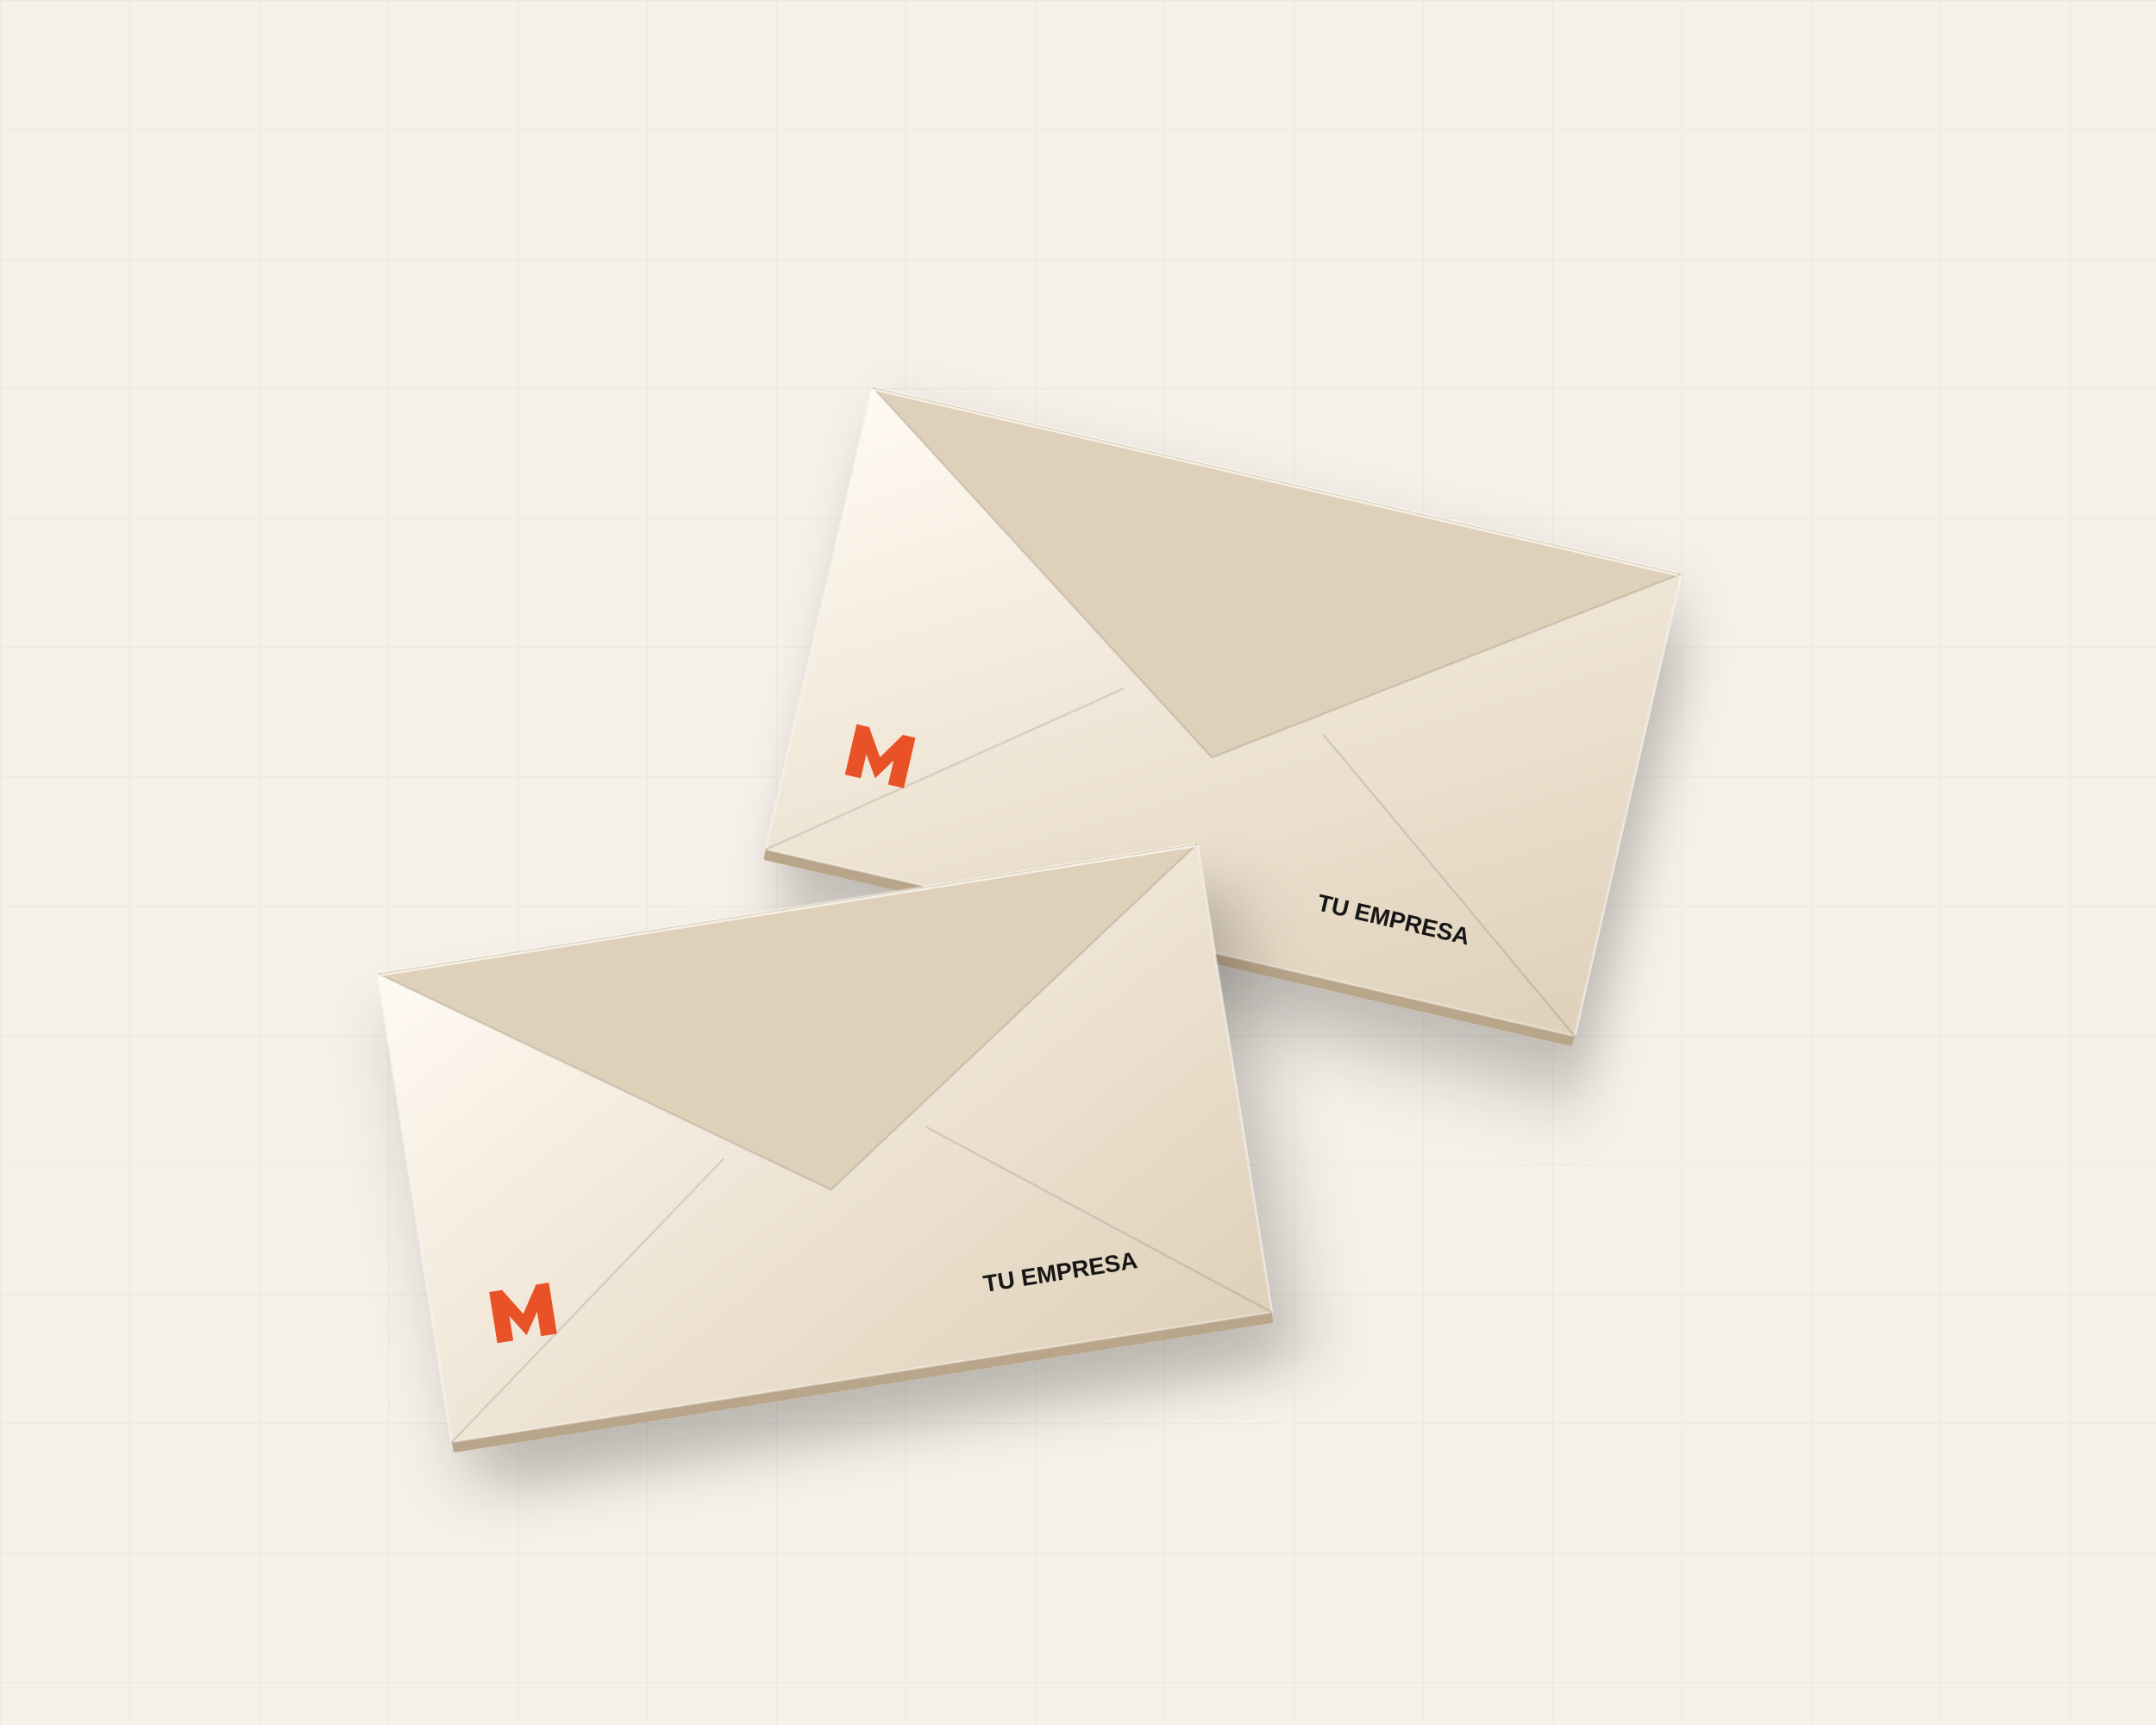
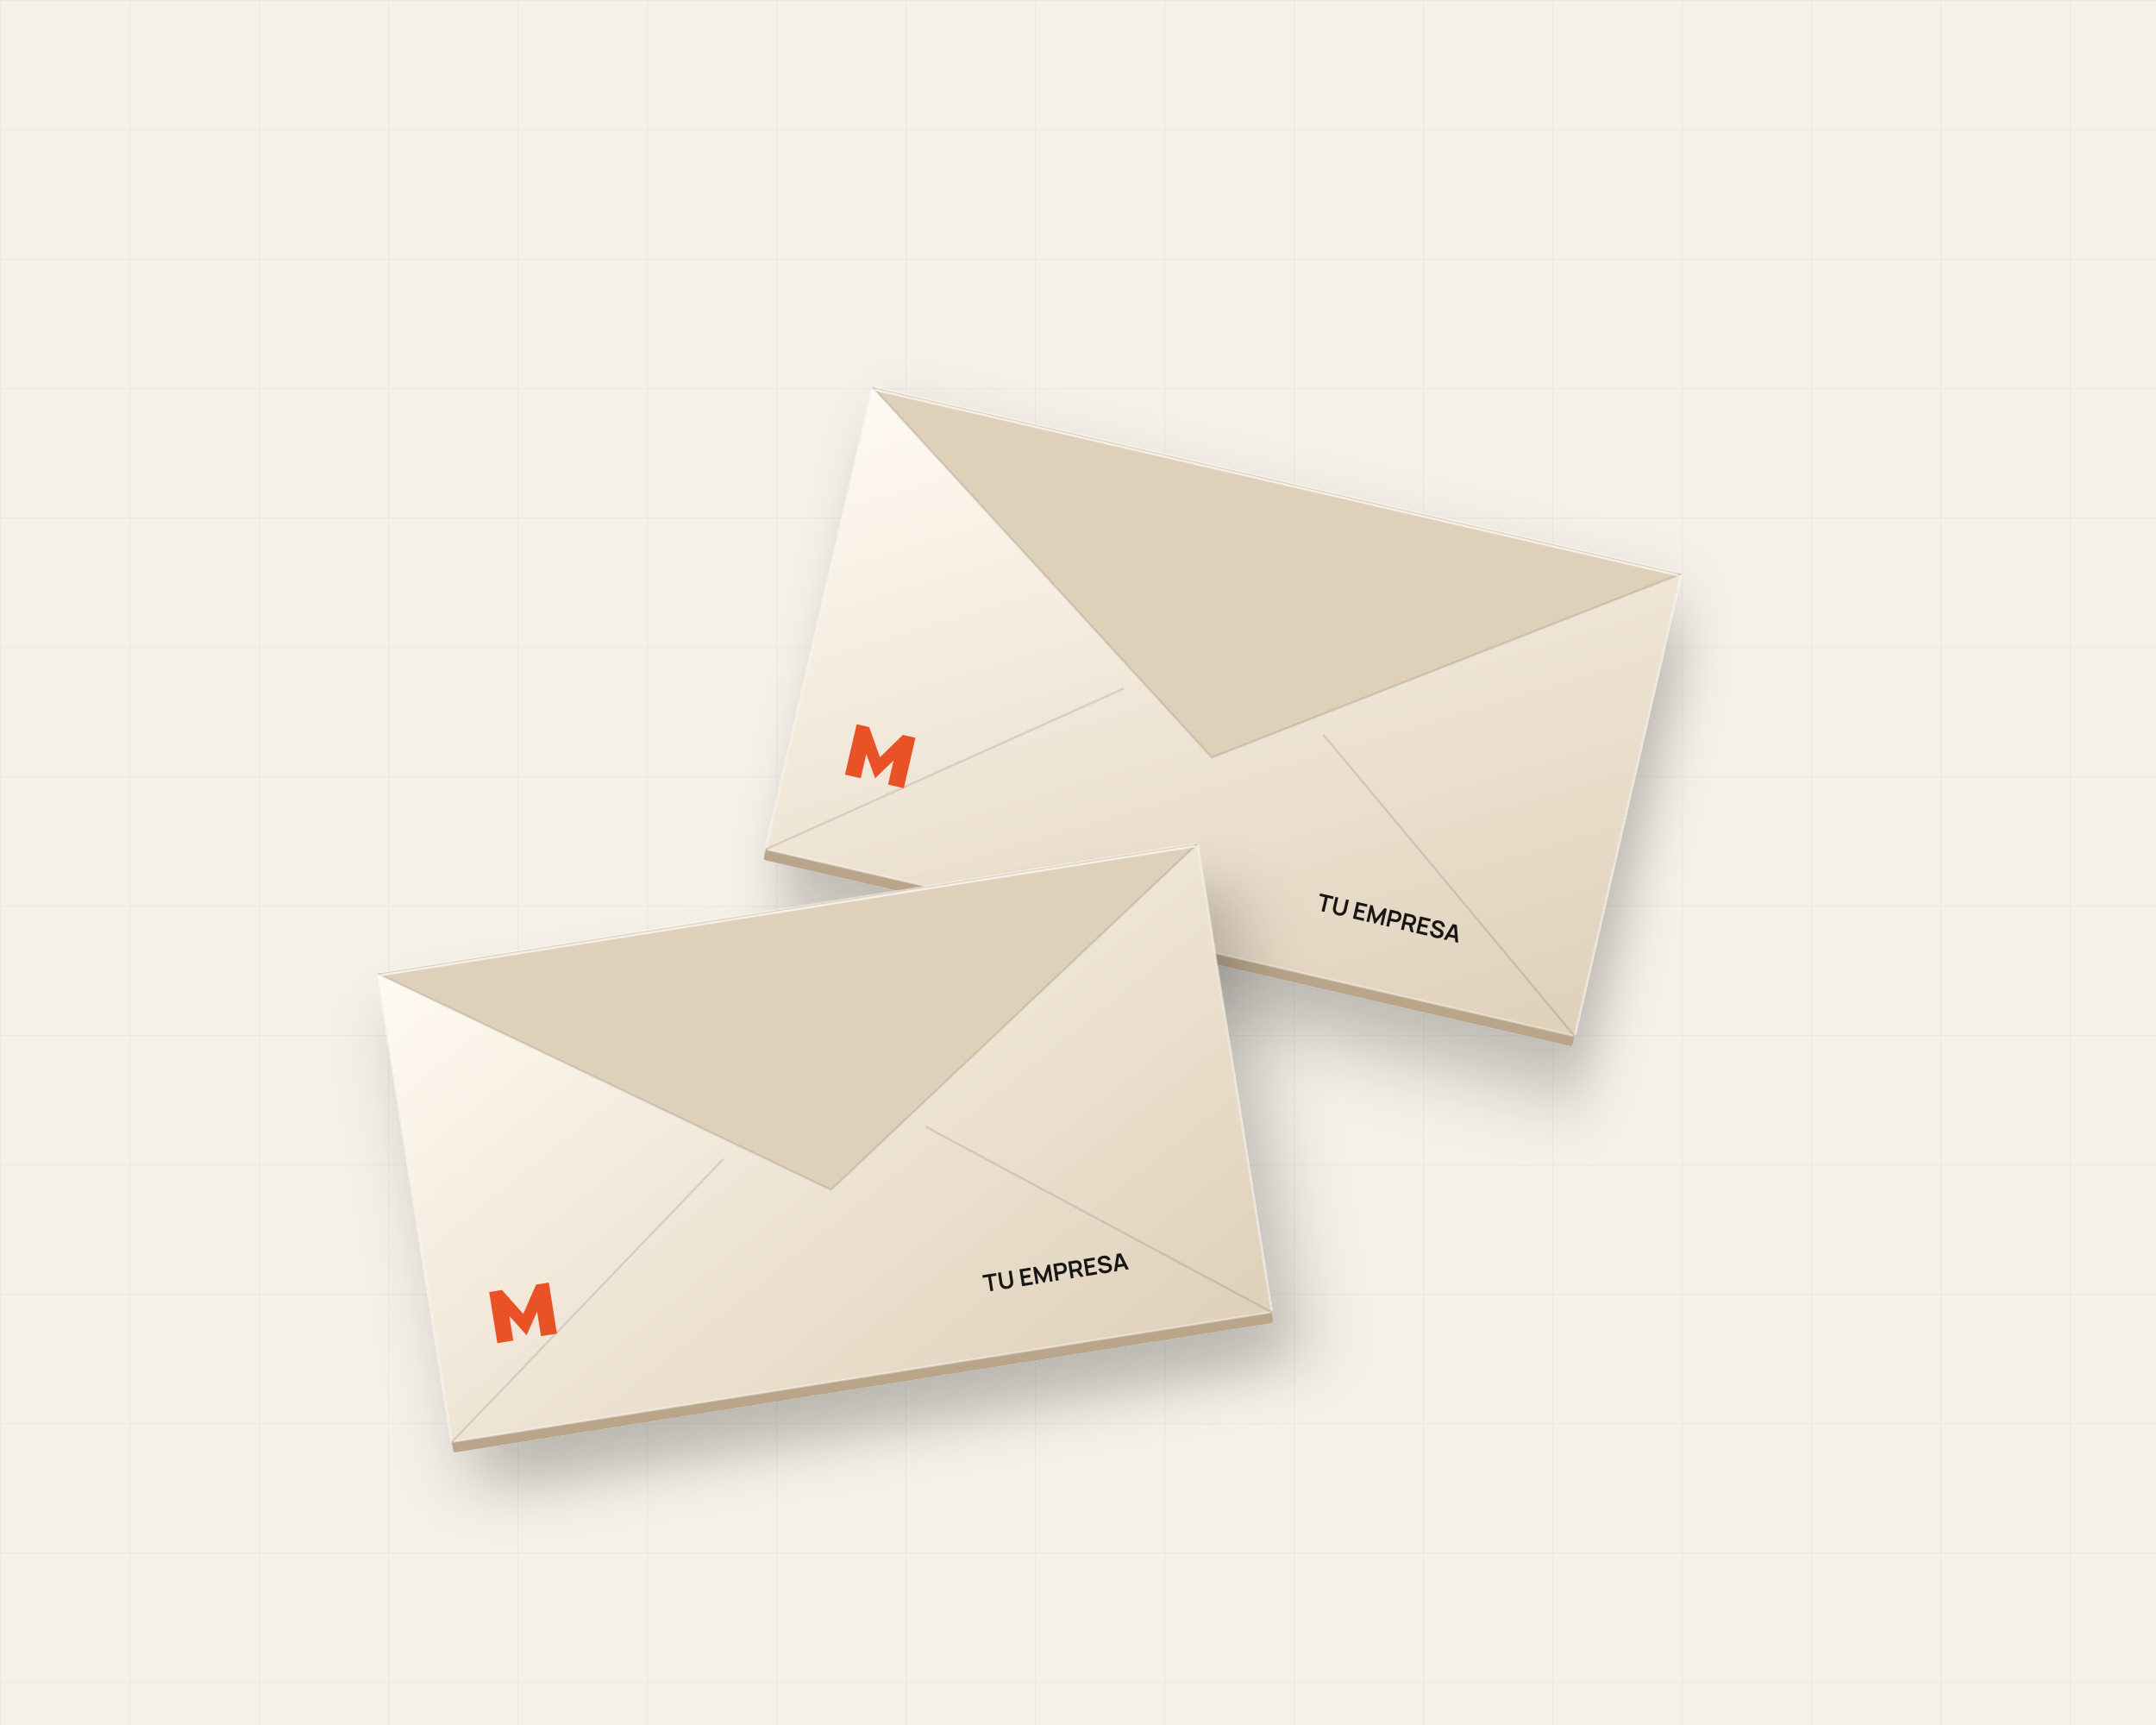
<svg xmlns="http://www.w3.org/2000/svg" viewBox="0 0 1000 800" fill="none" role="img">
  <defs>
    <linearGradient id="paper" x1="0" y1="0" x2="1" y2="1">
      <stop stop-color="#fffaf2" />
      <stop offset="1" stop-color="#dfd0b9" />
    </linearGradient>
    <linearGradient id="orange" x1="0" y1="0" x2="1" y2="1">
      <stop stop-color="#f7ba66" />
      <stop offset=".45" stop-color="#e95127" />
      <stop offset="1" stop-color="#832c20" />
    </linearGradient>
    <radialGradient id="floor">
      <stop stop-color="#dfd0b9" />
      <stop offset="1" stop-color="#f5f0e8" />
    </radialGradient>
    <filter id="shadow" x="-60%" y="-60%" width="220%" height="240%">
      <feDropShadow dx="9" dy="20" stdDeviation="15" flood-color="#191512" flood-opacity=".24" />
    </filter>
    <filter id="soft">
      <feGaussianBlur stdDeviation="16" />
    </filter>
    <pattern id="grid" width="60" height="60" patternUnits="userSpaceOnUse">
      <path d="M60 0H0v60" stroke="#191512" stroke-opacity=".035" />
    </pattern>
  </defs>
  <rect width="100%" height="100%" fill="#f5f0e8" />
  <rect width="100%" height="100%" fill="url(#grid)" />
  <g transform="translate(375 220) rotate(13 192.5 110)" filter="url(#shadow)">
    <rect x="0" y="5" width="385" height="220" rx="1" fill="#b9a58a" />
    <rect width="385" height="220" rx="1" fill="url(#paper)" stroke="#ffffff" stroke-opacity=".4" />
    <path d="m0 0 192 132L385 0" fill="#dfd0b9" stroke="#191512" stroke-opacity=".12" />
    <path d="M0 220 145 110M385 220 240 110" stroke="#191512" stroke-opacity=".12" />
    <g transform="translate(28 154) scale(0.5)" fill="#e95127">
      <path d="M0 48V0h12l16 25L44 0h12v48H41V25L28 45 15 25v23Z" />
    </g>
-     <text x="255" y="190" font-family="Arial,Helvetica,sans-serif" font-size="11" fill="#191512" font-weight="700">TU EMPRESA</text>
+     <g transform="translate(255 190)" fill="#191512" data-type-outline="true">
+       <path transform="translate(0 0) scale(0.0055 -0.0055)" d="M486 0L486 1214L20 1214L20 1440L1193 1440L1193 1214L727 1214L727 0Z" />
+       <path transform="translate(6.6733 0) scale(0.0055 -0.0055)" d="M720 -30Q548 -30 417.5 40Q287 110 213.5 237Q140 364 140 535L140 1438L384 1440L384 541Q384 460 411.5 396Q439 332 486.5 287.5Q534 243 594.5 220Q655 197 720 197Q787 197 847.5 220.5Q908 244 955 288.5Q1002 333 1029 397Q1056 461 1056 541L1056 1440L1300 1440L1300 535Q1300 364 1226.5 237Q1153 110 1022.5 40Q892 -30 720 -30Z" />
+       <path transform="translate(16.7933 0) scale(0.0055 -0.0055)" d="M140 0L140 1440L1070 1440L1070 1214L381 1214L381 859L950 859L950 633L381 633L381 226L1070 226L1070 0Z" />
+       <path transform="translate(23.2283 0) scale(0.0055 -0.0055)" d="M140 0L140 1440L357 1440L855 420L1353 1440L1570 1440L1570 0L1345 0L1345 923L903 0L807 0L366 923L366 0Z" />
+       <path transform="translate(32.6352 0) scale(0.0055 -0.0055)" d="M140 0L140 1440L735 1440Q756 1440 789.5 1438.5Q823 1437 850 1432Q975 1413 1056.5 1349Q1138 1285 1177.5 1187.5Q1217 1090 1217 971Q1217 853 1177 755.5Q1137 658 1055.5 594Q974 530 850 511Q823 507 789 505Q755 503 735 503L381 503L381 0ZM381 728L725 728Q745 728 770 730Q795 732 816 738Q876 753 910.5 791Q945 829 959.5 877Q974 925 974 971Q974 1017 959.5 1065.5Q945 1114 910.5 1152Q876 1190 816 1205Q795 1211 770 1212.5Q745 1214 725 1214L381 1214Z" />
+       <path transform="translate(39.6587 0) scale(0.0055 -0.0055)" d="M140 0L140 1440L735 1440Q756 1440 789.5 1438.5Q823 1437 850 1432Q975 1413 1056.5 1349Q1138 1285 1177.5 1187.5Q1217 1090 1217 971Q1217 795 1128 668.5Q1039 542 855 512L752 503L381 503L381 0ZM967 0L683 586L928 640L1240 0ZM381 728L725 728Q745 728 770 730Q795 732 816 738Q876 753 910.5 791Q945 829 959.5 877Q974 925 974 971Q974 1017 959.5 1065.5Q945 1114 910.5 1152Q876 1190 816 1205Q795 1211 770 1212.5Q745 1214 725 1214L381 1214Z" />
+       <path transform="translate(46.9205 0) scale(0.0055 -0.0055)" d="M140 0L140 1440L1070 1440L1070 1214L381 1214L381 859L950 859L950 633L381 633L381 226L1070 226L1070 0Z" />
+       <path transform="translate(53.2822 0) scale(0.0055 -0.0055)" d="M673 -30Q515 -30 388.5 25Q262 80 180.5 182.5Q99 285 77 426L327 464Q359 336 458.5 266Q558 196 688 196Q765 196 833 220Q901 244 943.5 290.5Q986 337 986 403Q986 433 976 458.5Q966 484 946.5 504Q927 524 897 540.5Q867 557 826 569L454 679Q406 693 350.5 716.5Q295 740 245.5 781.5Q196 823 164.5 887.5Q133 952 133 1047Q133 1186 203.5 1280.5Q274 1375 393.5 1422Q513 1469 659 1468Q807 1467 923 1417.5Q1039 1368 1117 1274Q1195 1180 1227 1047L968 1002Q952 1078 906.5 1131.5Q861 1185 795.5 1213Q730 1241 656 1243Q584 1244 522.5 1221.5Q461 1199 423.5 1157Q386 1115 386 1059Q386 1006 418 972.5Q450 939 498 919.5Q546 900 594 887L852 815Q905 801 971 777Q1037 753 1098 710Q1159 667 1198.5 597Q1238 527 1238 419Q1238 307 1192 222.5Q1146 138 1066.5 82Q987 26 885.5 -2Q784 -30 673 -30Z" />
+       <path transform="translate(60.5128 0) scale(0.0055 -0.0055)" d="M40 0L494 1440L847 1440L1301 0L1053 0L641 1292L695 1292L288 0ZM293 312L293 537L1049 537L1049 312Z" />
+     </g>
    <path d="M1 1H384" stroke="#fff" stroke-opacity=".65" />
  </g>
  <g transform="translate(190 420) rotate(-9 192.5 110)" filter="url(#shadow)">
    <rect x="0" y="5" width="385" height="220" rx="1" fill="#b9a58a" />
    <rect width="385" height="220" rx="1" fill="url(#paper)" stroke="#ffffff" stroke-opacity=".4" />
    <path d="m0 0 192 132L385 0" fill="#dfd0b9" stroke="#191512" stroke-opacity=".12" />
    <path d="M0 220 145 110M385 220 240 110" stroke="#191512" stroke-opacity=".12" />
    <g transform="translate(28 154) scale(0.5)" fill="#e95127">
      <path d="M0 48V0h12l16 25L44 0h12v48H41V25L28 45 15 25v23Z" />
    </g>
-     <text x="255" y="190" font-family="Arial,Helvetica,sans-serif" font-size="11" fill="#191512" font-weight="700">TU EMPRESA</text>
+     <g transform="translate(255 190)" fill="#191512" data-type-outline="true">
+       <path transform="translate(0 0) scale(0.0055 -0.0055)" d="M486 0L486 1214L20 1214L20 1440L1193 1440L1193 1214L727 1214L727 0Z" />
+       <path transform="translate(6.6733 0) scale(0.0055 -0.0055)" d="M720 -30Q548 -30 417.5 40Q287 110 213.5 237Q140 364 140 535L140 1438L384 1440L384 541Q384 460 411.5 396Q439 332 486.5 287.5Q534 243 594.5 220Q655 197 720 197Q787 197 847.5 220.5Q908 244 955 288.5Q1002 333 1029 397Q1056 461 1056 541L1056 1440L1300 1440L1300 535Q1300 364 1226.5 237Q1153 110 1022.5 40Q892 -30 720 -30Z" />
+       <path transform="translate(16.7933 0) scale(0.0055 -0.0055)" d="M140 0L140 1440L1070 1440L1070 1214L381 1214L381 859L950 859L950 633L381 633L381 226L1070 226L1070 0Z" />
+       <path transform="translate(23.2283 0) scale(0.0055 -0.0055)" d="M140 0L140 1440L357 1440L855 420L1353 1440L1570 1440L1570 0L1345 0L1345 923L903 0L807 0L366 923L366 0Z" />
+       <path transform="translate(32.6352 0) scale(0.0055 -0.0055)" d="M140 0L140 1440L735 1440Q756 1440 789.5 1438.5Q823 1437 850 1432Q975 1413 1056.5 1349Q1138 1285 1177.5 1187.5Q1217 1090 1217 971Q1217 853 1177 755.5Q1137 658 1055.5 594Q974 530 850 511Q823 507 789 505Q755 503 735 503L381 503L381 0ZM381 728L725 728Q745 728 770 730Q795 732 816 738Q876 753 910.5 791Q945 829 959.5 877Q974 925 974 971Q974 1017 959.5 1065.5Q945 1114 910.5 1152Q876 1190 816 1205Q795 1211 770 1212.5Q745 1214 725 1214L381 1214Z" />
+       <path transform="translate(39.6587 0) scale(0.0055 -0.0055)" d="M140 0L140 1440L735 1440Q756 1440 789.5 1438.5Q823 1437 850 1432Q975 1413 1056.5 1349Q1138 1285 1177.5 1187.5Q1217 1090 1217 971Q1217 795 1128 668.5Q1039 542 855 512L752 503L381 503L381 0ZM967 0L683 586L928 640L1240 0ZM381 728L725 728Q745 728 770 730Q795 732 816 738Q876 753 910.5 791Q945 829 959.5 877Q974 925 974 971Q974 1017 959.5 1065.5Q945 1114 910.5 1152Q876 1190 816 1205Q795 1211 770 1212.5Q745 1214 725 1214L381 1214Z" />
+       <path transform="translate(46.9205 0) scale(0.0055 -0.0055)" d="M140 0L140 1440L1070 1440L1070 1214L381 1214L381 859L950 859L950 633L381 633L381 226L1070 226L1070 0Z" />
+       <path transform="translate(53.2822 0) scale(0.0055 -0.0055)" d="M673 -30Q515 -30 388.5 25Q262 80 180.5 182.5Q99 285 77 426L327 464Q359 336 458.5 266Q558 196 688 196Q765 196 833 220Q901 244 943.5 290.5Q986 337 986 403Q986 433 976 458.5Q966 484 946.5 504Q927 524 897 540.5Q867 557 826 569L454 679Q406 693 350.5 716.5Q295 740 245.5 781.5Q196 823 164.5 887.5Q133 952 133 1047Q133 1186 203.5 1280.5Q274 1375 393.5 1422Q513 1469 659 1468Q807 1467 923 1417.5Q1039 1368 1117 1274Q1195 1180 1227 1047L968 1002Q952 1078 906.5 1131.5Q861 1185 795.5 1213Q730 1241 656 1243Q584 1244 522.5 1221.5Q461 1199 423.5 1157Q386 1115 386 1059Q386 1006 418 972.5Q450 939 498 919.5Q546 900 594 887L852 815Q905 801 971 777Q1037 753 1098 710Q1159 667 1198.5 597Q1238 527 1238 419Q1238 307 1192 222.5Q1146 138 1066.5 82Q987 26 885.5 -2Q784 -30 673 -30Z" />
+       <path transform="translate(60.5128 0) scale(0.0055 -0.0055)" d="M40 0L494 1440L847 1440L1301 0L1053 0L641 1292L695 1292L288 0ZM293 312L293 537L1049 537L1049 312Z" />
+     </g>
    <path d="M1 1H384" stroke="#fff" stroke-opacity=".65" />
  </g>
</svg>
